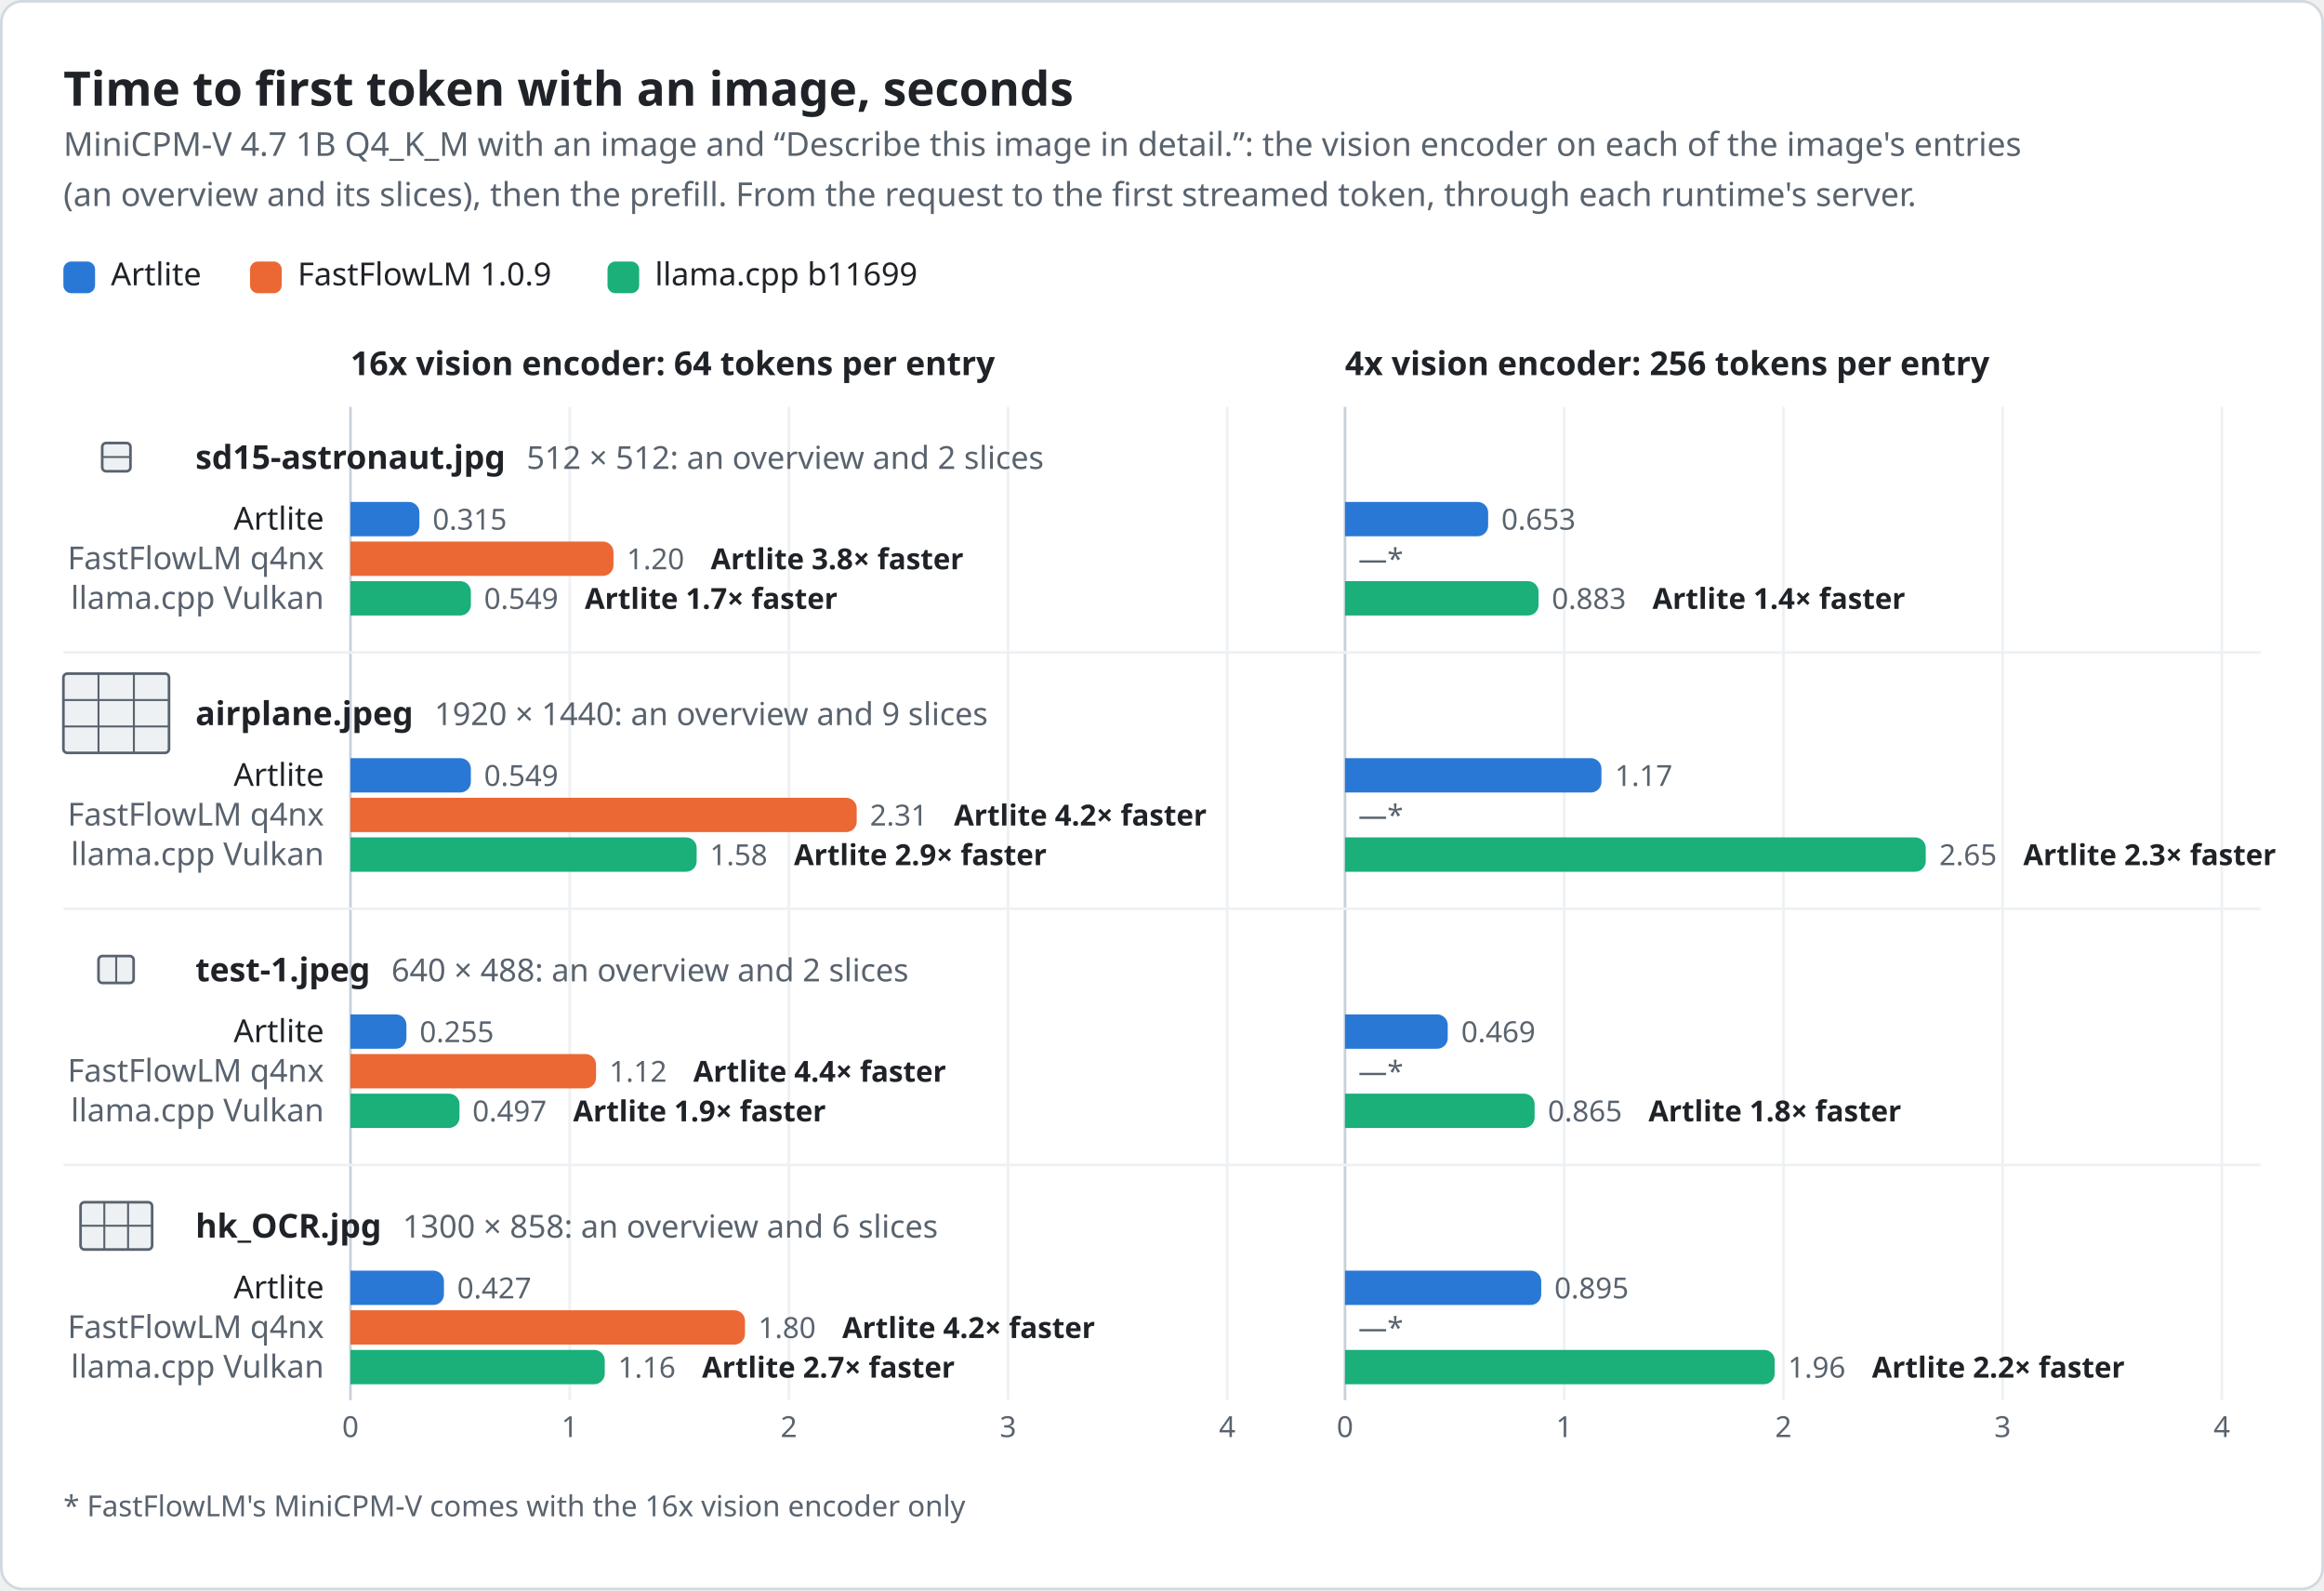
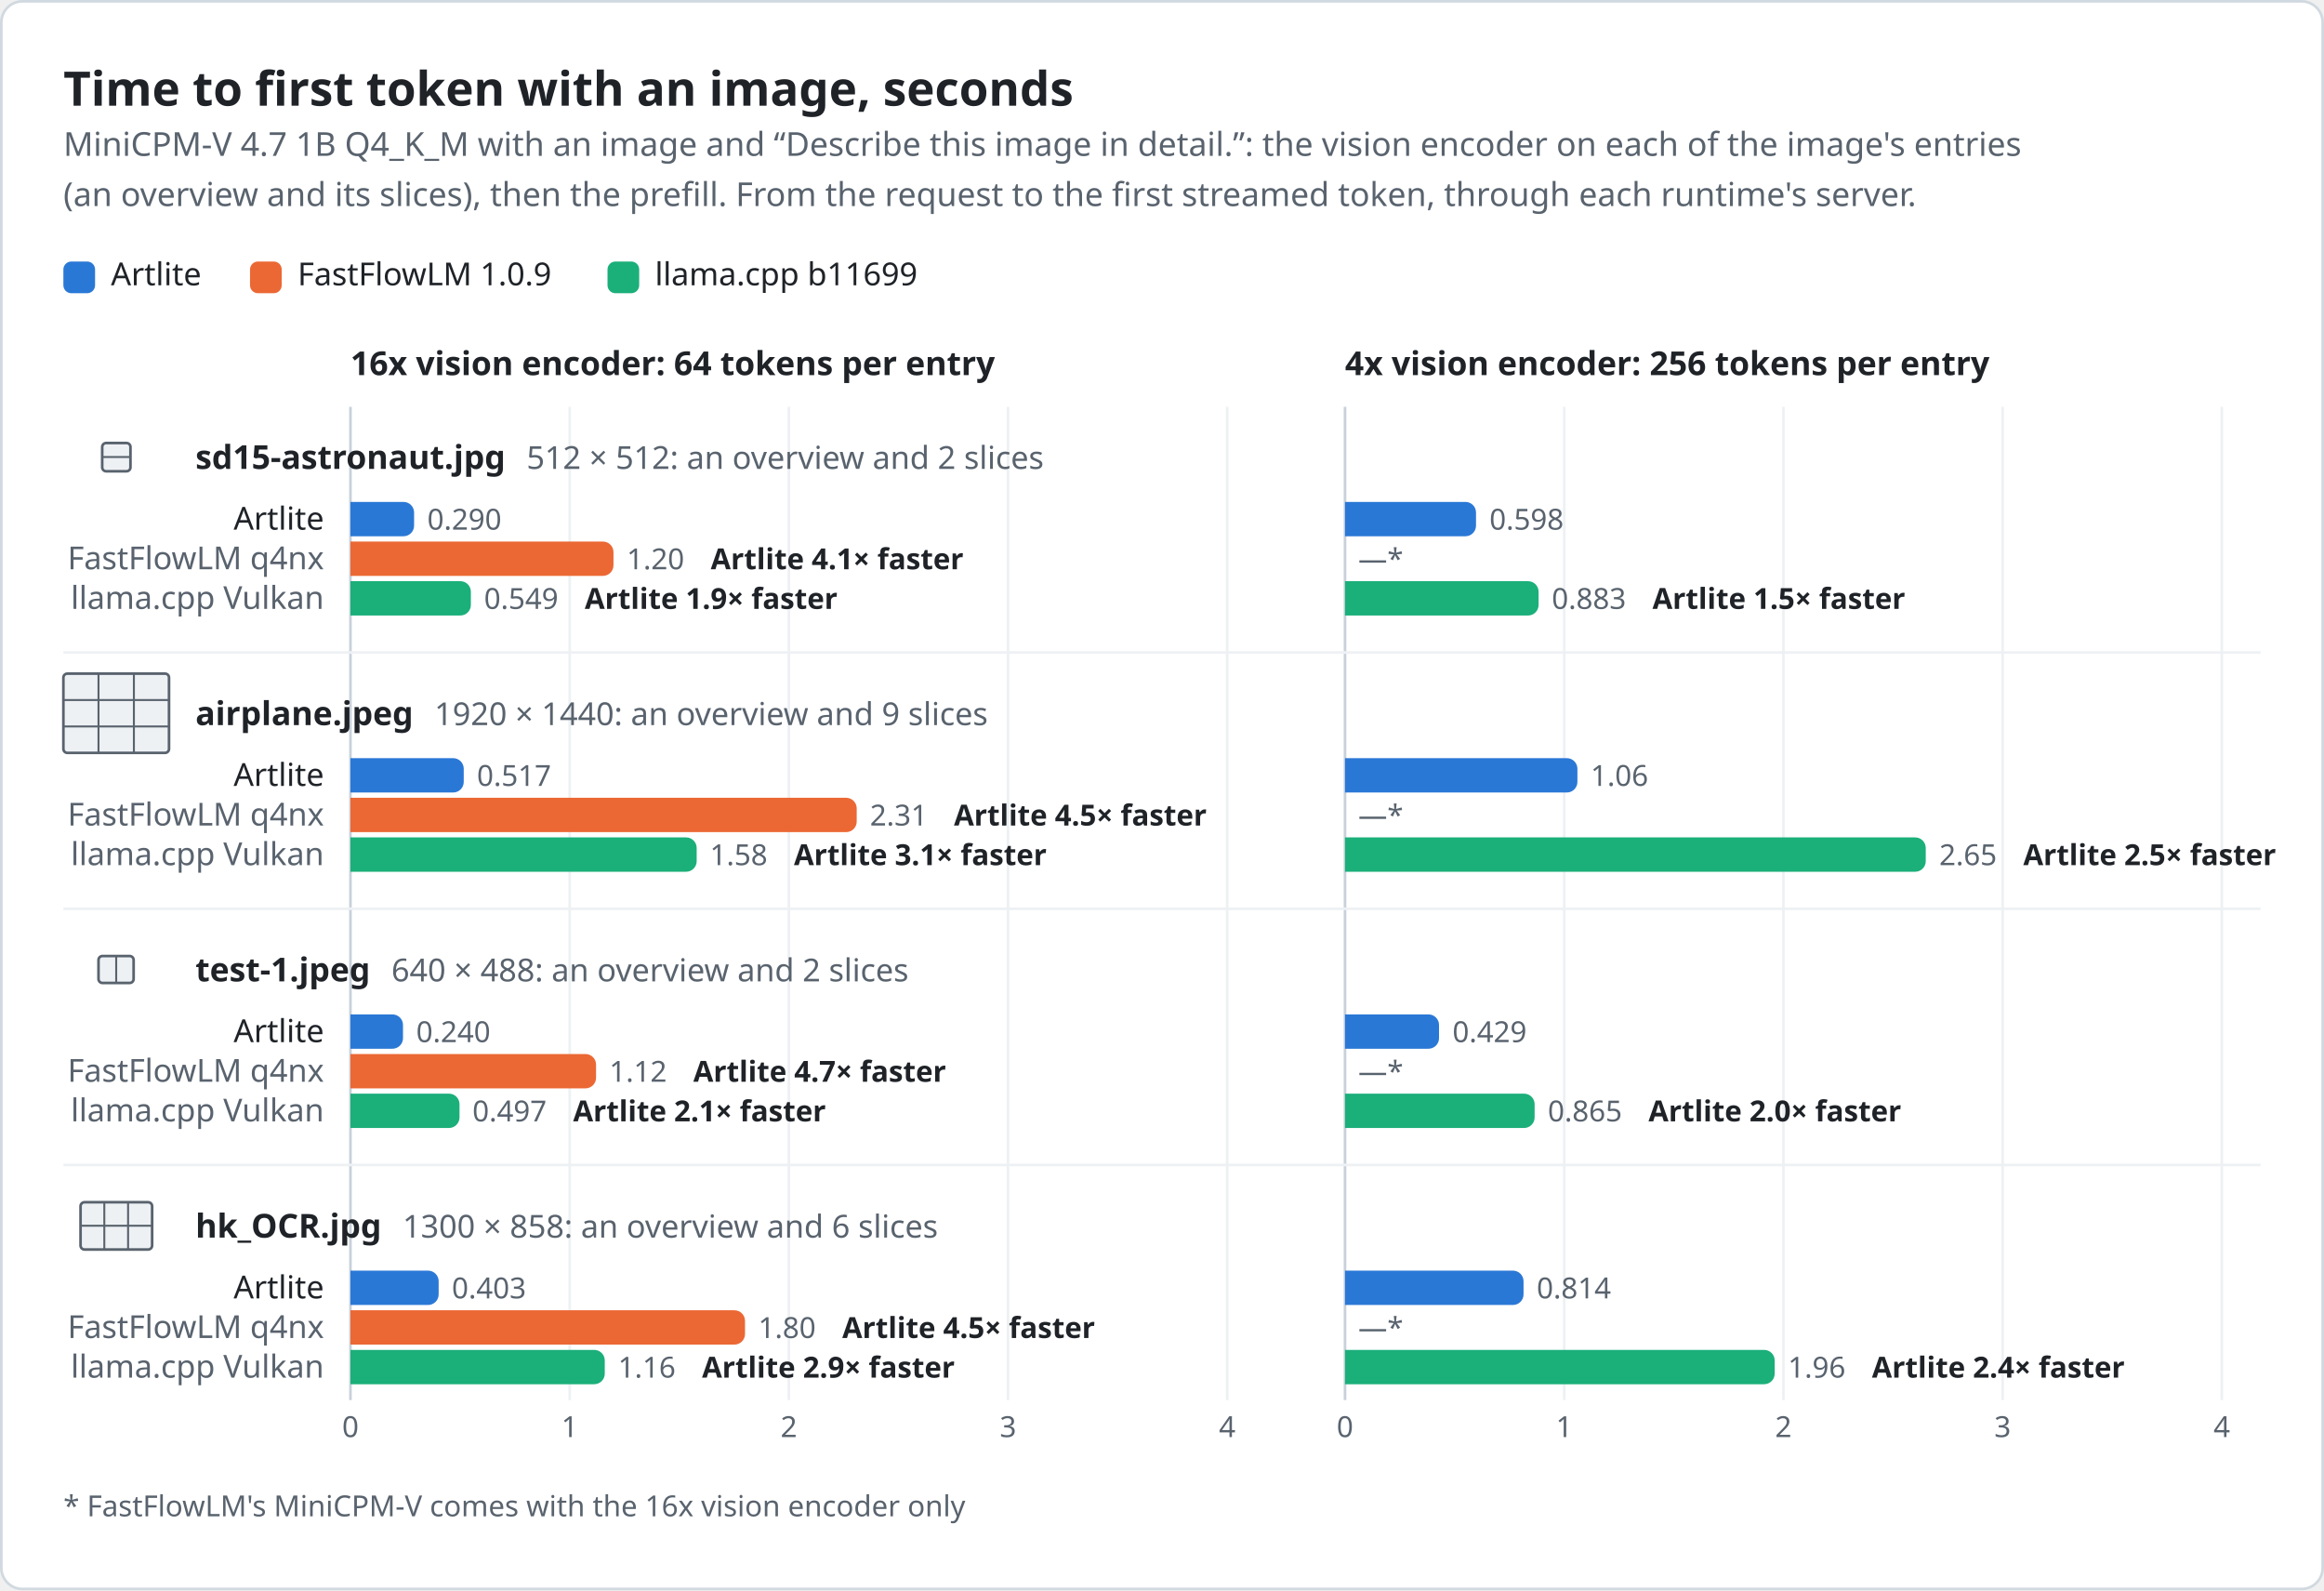
<svg xmlns="http://www.w3.org/2000/svg" width="880" height="602" viewBox="0 0 880 602" role="img" aria-labelledby="t d">
  <style>text{font-family:-apple-system, BlinkMacSystemFont, "Segoe UI", "Noto Sans", Helvetica, Arial, sans-serif;font-size:11px;fill:#59636e;font-variant-numeric:tabular-nums}.title{font-size:18px;font-weight:600;fill:#1f2328}.sub{font-size:12.5px}.h{font-size:12.5px;font-weight:600;fill:#1f2328}.lbl{font-size:12px;fill:#1f2328}.lbl2{font-size:12px}.strong{font-weight:600;fill:#1f2328}.muted{fill:#818b98}.small{font-size:10px}.halo{paint-order:stroke;stroke:#ffffff;stroke-width:3px;stroke-linejoin:round}.grid{stroke:#eef1f4}.axis{stroke:#c8d1da}.guide{stroke:#d5dce3}.bracket{stroke:#59636e;fill:none}.ft{fill:#86b6ef}.detail{font-size:12px;font-weight:400;fill:#59636e}.tile{fill:#eef1f4;stroke:#59636e;stroke-width:1}.cut{stroke:#59636e;stroke-width:.75;fill:none}.f0{fill:#2a78d6}.l0{stroke:#2a78d6;stroke-width:2;fill:none;stroke-linejoin:round;stroke-linecap:round}.d0{fill:#2a78d6;stroke:#ffffff;stroke-width:1.5}.b0{fill:#2a78d6;fill-opacity:.16}.f1{fill:#eb6834}.l1{stroke:#eb6834;stroke-width:2;fill:none;stroke-linejoin:round;stroke-linecap:round}.d1{fill:#eb6834;stroke:#ffffff;stroke-width:1.5}.b1{fill:#eb6834;fill-opacity:.16}.f2{fill:#1baf7a}.l2{stroke:#1baf7a;stroke-width:2;fill:none;stroke-linejoin:round;stroke-linecap:round}.d2{fill:#1baf7a;stroke:#ffffff;stroke-width:1.5}.b2{fill:#1baf7a;fill-opacity:.16}.f3{fill:#8f4801}.l3{stroke:#8f4801;stroke-width:2;fill:none;stroke-linejoin:round;stroke-linecap:round}.d3{fill:#8f4801;stroke:#ffffff;stroke-width:1.5}.b3{fill:#8f4801;fill-opacity:.16}</style>
  <rect x="0.5" y="0.5" width="879" height="601" rx="8" fill="#ffffff" stroke="#d1d9e0" />
  <text x="24.0" y="40.0" class="title">Time to first token with an image, seconds</text>
  <text x="24.0" y="59.0" class="sub">MiniCPM-V 4.7 1B Q4_K_M with an image and “Describe this image in detail.”: the vision encoder on each of the image's entries</text>
  <text x="24.0" y="78.0" class="sub">(an overview and its slices), then the prefill. From the request to the first streamed token, through each runtime's server.</text>
  <rect x="24" y="99" width="12" height="12" rx="3" class="f0" />
  <text x="42.0" y="108.0" class="lbl">Artlite</text>
  <rect x="94.672" y="99" width="12" height="12" rx="3" class="f1" />
  <text x="112.7" y="108.0" class="lbl">FastFlowLM 1.0.9</text>
  <rect x="230.036" y="99" width="12" height="12" rx="3" class="f2" />
  <text x="248.0" y="108.0" class="lbl">llama.cpp b11699</text>
  <text x="132.7" y="142.0" class="h">16x vision encoder: 64 tokens per entry</text>
  <text x="509.3" y="142.0" class="h">4x vision encoder: 256 tokens per entry</text>
  <line x1="132.7" y1="154.0" x2="132.7" y2="530.0" class="axis" />
  <text x="132.7" y="544.0" text-anchor="middle">0</text>
  <line x1="215.7" y1="154.0" x2="215.7" y2="530.0" class="grid" />
  <text x="215.7" y="544.0" text-anchor="middle">1</text>
  <line x1="298.7" y1="154.0" x2="298.7" y2="530.0" class="grid" />
  <text x="298.7" y="544.0" text-anchor="middle">2</text>
  <line x1="381.7" y1="154.0" x2="381.7" y2="530.0" class="grid" />
  <text x="381.7" y="544.0" text-anchor="middle">3</text>
  <line x1="464.7" y1="154.0" x2="464.7" y2="530.0" class="grid" />
  <text x="464.7" y="544.0" text-anchor="middle">4</text>
  <line x1="509.3" y1="154.0" x2="509.3" y2="530.0" class="axis" />
  <text x="509.3" y="544.0" text-anchor="middle">0</text>
  <line x1="592.3" y1="154.0" x2="592.3" y2="530.0" class="grid" />
  <text x="592.3" y="544.0" text-anchor="middle">1</text>
  <line x1="675.3" y1="154.0" x2="675.3" y2="530.0" class="grid" />
  <text x="675.3" y="544.0" text-anchor="middle">2</text>
  <line x1="758.3" y1="154.0" x2="758.3" y2="530.0" class="grid" />
  <text x="758.3" y="544.0" text-anchor="middle">3</text>
  <line x1="841.3" y1="154.0" x2="841.3" y2="530.0" class="grid" />
  <text x="841.3" y="544.0" text-anchor="middle">4</text>
  <g>
    <rect x="38.7" y="167.7" width="10.7" height="10.7" rx="1.5" class="tile" />
    <path d="M38.7,173.0h10.7" class="cut" />
  </g>
  <text x="74" y="177.5" class="h">sd15-astronaut.jpg<tspan dx="8" class="detail">512 × 512: an overview and 2 slices</tspan>
  </text>
  <text x="122.7" y="200.5" text-anchor="end" class="lbl">Artlite</text>
-   <path d="M132.7,190.0h22.1a4.0,4.0 0 0 1 4.0,4.0v5.0a4.0,4.0 0 0 1 -4.0,4.0h-22.1z" class="f0" />
-   <text x="163.8" y="200.5">0.315</text>
-   <path d="M509.3,190.0h50.2a4.0,4.0 0 0 1 4.0,4.0v5.0a4.0,4.0 0 0 1 -4.0,4.0h-50.2z" class="f0" />
-   <text x="568.5" y="200.5">0.653</text>
+   <path d="M132.7,190.0h20.1a4.0,4.0 0 0 1 4.0,4.0v5.0a4.0,4.0 0 0 1 -4.0,4.0h-20.1z" class="f0" />
+   <text x="161.8" y="200.5">0.290</text>
+   <path d="M509.3,190.0h45.6a4.0,4.0 0 0 1 4.0,4.0v5.0a4.0,4.0 0 0 1 -4.0,4.0h-45.6z" class="f0" />
+   <text x="564.0" y="200.5">0.598</text>
  <text x="122.7" y="215.5" text-anchor="end" class="lbl2">FastFlowLM q4nx</text>
  <path d="M132.7,205.0h95.6a4.0,4.0 0 0 1 4.0,4.0v5.0a4.0,4.0 0 0 1 -4.0,4.0h-95.6z" class="f1" />
-   <text x="237.3" y="215.5">1.20<tspan dx="10" class="strong">Artlite 3.8× faster</tspan>
+   <text x="237.3" y="215.5">1.20<tspan dx="10" class="strong">Artlite 4.1× faster</tspan>
  </text>
  <text x="514.3" y="215.5">—*</text>
  <text x="122.7" y="230.5" text-anchor="end" class="lbl2">llama.cpp Vulkan</text>
  <path d="M132.7,220.0h41.6a4.0,4.0 0 0 1 4.0,4.0v5.0a4.0,4.0 0 0 1 -4.0,4.0h-41.6z" class="f2" />
-   <text x="183.3" y="230.5">0.549<tspan dx="10" class="strong">Artlite 1.7× faster</tspan>
+   <text x="183.3" y="230.5">0.549<tspan dx="10" class="strong">Artlite 1.9× faster</tspan>
  </text>
  <path d="M509.3,220.0h69.3a4.0,4.0 0 0 1 4.0,4.0v5.0a4.0,4.0 0 0 1 -4.0,4.0h-69.3z" class="f2" />
-   <text x="587.6" y="230.5">0.883<tspan dx="10" class="strong">Artlite 1.4× faster</tspan>
+   <text x="587.6" y="230.5">0.883<tspan dx="10" class="strong">Artlite 1.5× faster</tspan>
  </text>
  <line x1="24" y1="247.0" x2="856" y2="247.0" class="grid" />
  <g>
    <rect x="24.0" y="255.0" width="40.0" height="30.0" rx="1.5" class="tile" />
    <path d="M37.3,255.0v30.0M50.7,255.0v30.0M24.0,265.0h40.0M24.0,275.0h40.0" class="cut" />
  </g>
  <text x="74" y="274.5" class="h">airplane.jpeg<tspan dx="8" class="detail">1920 × 1440: an overview and 9 slices</tspan>
  </text>
  <text x="122.7" y="297.5" text-anchor="end" class="lbl">Artlite</text>
-   <path d="M132.7,287.0h41.6a4.0,4.0 0 0 1 4.0,4.0v5.0a4.0,4.0 0 0 1 -4.0,4.0h-41.6z" class="f0" />
-   <text x="183.3" y="297.5">0.549</text>
-   <path d="M509.3,287.0h93.1a4.0,4.0 0 0 1 4.0,4.0v5.0a4.0,4.0 0 0 1 -4.0,4.0h-93.1z" class="f0" />
-   <text x="611.5" y="297.5">1.17</text>
+   <path d="M132.7,287.0h38.9a4.0,4.0 0 0 1 4.0,4.0v5.0a4.0,4.0 0 0 1 -4.0,4.0h-38.9z" class="f0" />
+   <text x="180.6" y="297.5">0.517</text>
+   <path d="M509.3,287.0h84.0a4.0,4.0 0 0 1 4.0,4.0v5.0a4.0,4.0 0 0 1 -4.0,4.0h-84.0z" class="f0" />
+   <text x="602.3" y="297.5">1.06</text>
  <text x="122.7" y="312.5" text-anchor="end" class="lbl2">FastFlowLM q4nx</text>
  <path d="M132.7,302.0h187.7a4.0,4.0 0 0 1 4.0,4.0v5.0a4.0,4.0 0 0 1 -4.0,4.0h-187.7z" class="f1" />
-   <text x="329.4" y="312.5">2.31<tspan dx="10" class="strong">Artlite 4.2× faster</tspan>
+   <text x="329.4" y="312.5">2.31<tspan dx="10" class="strong">Artlite 4.5× faster</tspan>
  </text>
  <text x="514.3" y="312.5">—*</text>
  <text x="122.7" y="327.5" text-anchor="end" class="lbl2">llama.cpp Vulkan</text>
  <path d="M132.7,317.0h127.1a4.0,4.0 0 0 1 4.0,4.0v5.0a4.0,4.0 0 0 1 -4.0,4.0h-127.1z" class="f2" />
-   <text x="268.8" y="327.5">1.58<tspan dx="10" class="strong">Artlite 2.9× faster</tspan>
+   <text x="268.8" y="327.5">1.58<tspan dx="10" class="strong">Artlite 3.1× faster</tspan>
  </text>
  <path d="M509.3,317.0h215.9a4.0,4.0 0 0 1 4.0,4.0v5.0a4.0,4.0 0 0 1 -4.0,4.0h-215.9z" class="f2" />
-   <text x="734.3" y="327.5">2.65<tspan dx="10" class="strong">Artlite 2.3× faster</tspan>
+   <text x="734.3" y="327.5">2.65<tspan dx="10" class="strong">Artlite 2.5× faster</tspan>
  </text>
  <line x1="24" y1="344.0" x2="856" y2="344.0" class="grid" />
  <g>
    <rect x="37.3" y="361.9" width="13.3" height="10.2" rx="1.5" class="tile" />
    <path d="M44.0,361.9v10.2" class="cut" />
  </g>
  <text x="74" y="371.5" class="h">test-1.jpeg<tspan dx="8" class="detail">640 × 488: an overview and 2 slices</tspan>
  </text>
  <text x="122.7" y="394.5" text-anchor="end" class="lbl">Artlite</text>
-   <path d="M132.7,384.0h17.2a4.0,4.0 0 0 1 4.0,4.0v5.0a4.0,4.0 0 0 1 -4.0,4.0h-17.2z" class="f0" />
-   <text x="158.9" y="394.5">0.255</text>
-   <path d="M509.3,384.0h34.9a4.0,4.0 0 0 1 4.0,4.0v5.0a4.0,4.0 0 0 1 -4.0,4.0h-34.9z" class="f0" />
-   <text x="553.3" y="394.5">0.469</text>
+   <path d="M132.7,384.0h15.9a4.0,4.0 0 0 1 4.0,4.0v5.0a4.0,4.0 0 0 1 -4.0,4.0h-15.9z" class="f0" />
+   <text x="157.6" y="394.5">0.240</text>
+   <path d="M509.3,384.0h31.6a4.0,4.0 0 0 1 4.0,4.0v5.0a4.0,4.0 0 0 1 -4.0,4.0h-31.6z" class="f0" />
+   <text x="550.0" y="394.5">0.429</text>
  <text x="122.7" y="409.5" text-anchor="end" class="lbl2">FastFlowLM q4nx</text>
  <path d="M132.7,399.0h89.0a4.0,4.0 0 0 1 4.0,4.0v5.0a4.0,4.0 0 0 1 -4.0,4.0h-89.0z" class="f1" />
-   <text x="230.7" y="409.5">1.12<tspan dx="10" class="strong">Artlite 4.4× faster</tspan>
+   <text x="230.7" y="409.5">1.12<tspan dx="10" class="strong">Artlite 4.7× faster</tspan>
  </text>
  <text x="514.3" y="409.5">—*</text>
  <text x="122.7" y="424.5" text-anchor="end" class="lbl2">llama.cpp Vulkan</text>
  <path d="M132.7,414.0h37.3a4.0,4.0 0 0 1 4.0,4.0v5.0a4.0,4.0 0 0 1 -4.0,4.0h-37.3z" class="f2" />
-   <text x="178.9" y="424.5">0.497<tspan dx="10" class="strong">Artlite 1.9× faster</tspan>
+   <text x="178.9" y="424.5">0.497<tspan dx="10" class="strong">Artlite 2.1× faster</tspan>
  </text>
  <path d="M509.3,414.0h67.8a4.0,4.0 0 0 1 4.0,4.0v5.0a4.0,4.0 0 0 1 -4.0,4.0h-67.8z" class="f2" />
-   <text x="586.1" y="424.5">0.865<tspan dx="10" class="strong">Artlite 1.8× faster</tspan>
+   <text x="586.1" y="424.5">0.865<tspan dx="10" class="strong">Artlite 2.0× faster</tspan>
  </text>
  <line x1="24" y1="441.0" x2="856" y2="441.0" class="grid" />
  <g>
    <rect x="30.5" y="455.1" width="27.1" height="17.9" rx="1.5" class="tile" />
    <path d="M39.5,455.1v17.9M48.5,455.1v17.9M30.5,464.0h27.1" class="cut" />
  </g>
  <text x="74" y="468.5" class="h">hk_OCR.jpg<tspan dx="8" class="detail">1300 × 858: an overview and 6 slices</tspan>
  </text>
  <text x="122.7" y="491.5" text-anchor="end" class="lbl">Artlite</text>
-   <path d="M132.7,481.0h31.4a4.0,4.0 0 0 1 4.0,4.0v5.0a4.0,4.0 0 0 1 -4.0,4.0h-31.4z" class="f0" />
-   <text x="173.1" y="491.5">0.427</text>
-   <path d="M509.3,481.0h70.3a4.0,4.0 0 0 1 4.0,4.0v5.0a4.0,4.0 0 0 1 -4.0,4.0h-70.3z" class="f0" />
-   <text x="588.6" y="491.5">0.895</text>
+   <path d="M132.7,481.0h29.4a4.0,4.0 0 0 1 4.0,4.0v5.0a4.0,4.0 0 0 1 -4.0,4.0h-29.4z" class="f0" />
+   <text x="171.1" y="491.5">0.403</text>
+   <path d="M509.3,481.0h63.6a4.0,4.0 0 0 1 4.0,4.0v5.0a4.0,4.0 0 0 1 -4.0,4.0h-63.6z" class="f0" />
+   <text x="581.9" y="491.5">0.814</text>
  <text x="122.7" y="506.5" text-anchor="end" class="lbl2">FastFlowLM q4nx</text>
  <path d="M132.7,496.0h145.4a4.0,4.0 0 0 1 4.0,4.0v5.0a4.0,4.0 0 0 1 -4.0,4.0h-145.4z" class="f1" />
-   <text x="287.1" y="506.5">1.80<tspan dx="10" class="strong">Artlite 4.2× faster</tspan>
+   <text x="287.1" y="506.5">1.80<tspan dx="10" class="strong">Artlite 4.5× faster</tspan>
  </text>
  <text x="514.3" y="506.5">—*</text>
  <text x="122.7" y="521.5" text-anchor="end" class="lbl2">llama.cpp Vulkan</text>
  <path d="M132.7,511.0h92.3a4.0,4.0 0 0 1 4.0,4.0v5.0a4.0,4.0 0 0 1 -4.0,4.0h-92.3z" class="f2" />
-   <text x="234.0" y="521.5">1.16<tspan dx="10" class="strong">Artlite 2.7× faster</tspan>
+   <text x="234.0" y="521.5">1.16<tspan dx="10" class="strong">Artlite 2.9× faster</tspan>
  </text>
  <path d="M509.3,511.0h158.7a4.0,4.0 0 0 1 4.0,4.0v5.0a4.0,4.0 0 0 1 -4.0,4.0h-158.7z" class="f2" />
-   <text x="677.0" y="521.5">1.96<tspan dx="10" class="strong">Artlite 2.2× faster</tspan>
+   <text x="677.0" y="521.5">1.96<tspan dx="10" class="strong">Artlite 2.4× faster</tspan>
  </text>
  <text x="24.0" y="574.0">* FastFlowLM's MiniCPM-V comes with the 16x vision encoder only</text>
</svg>
